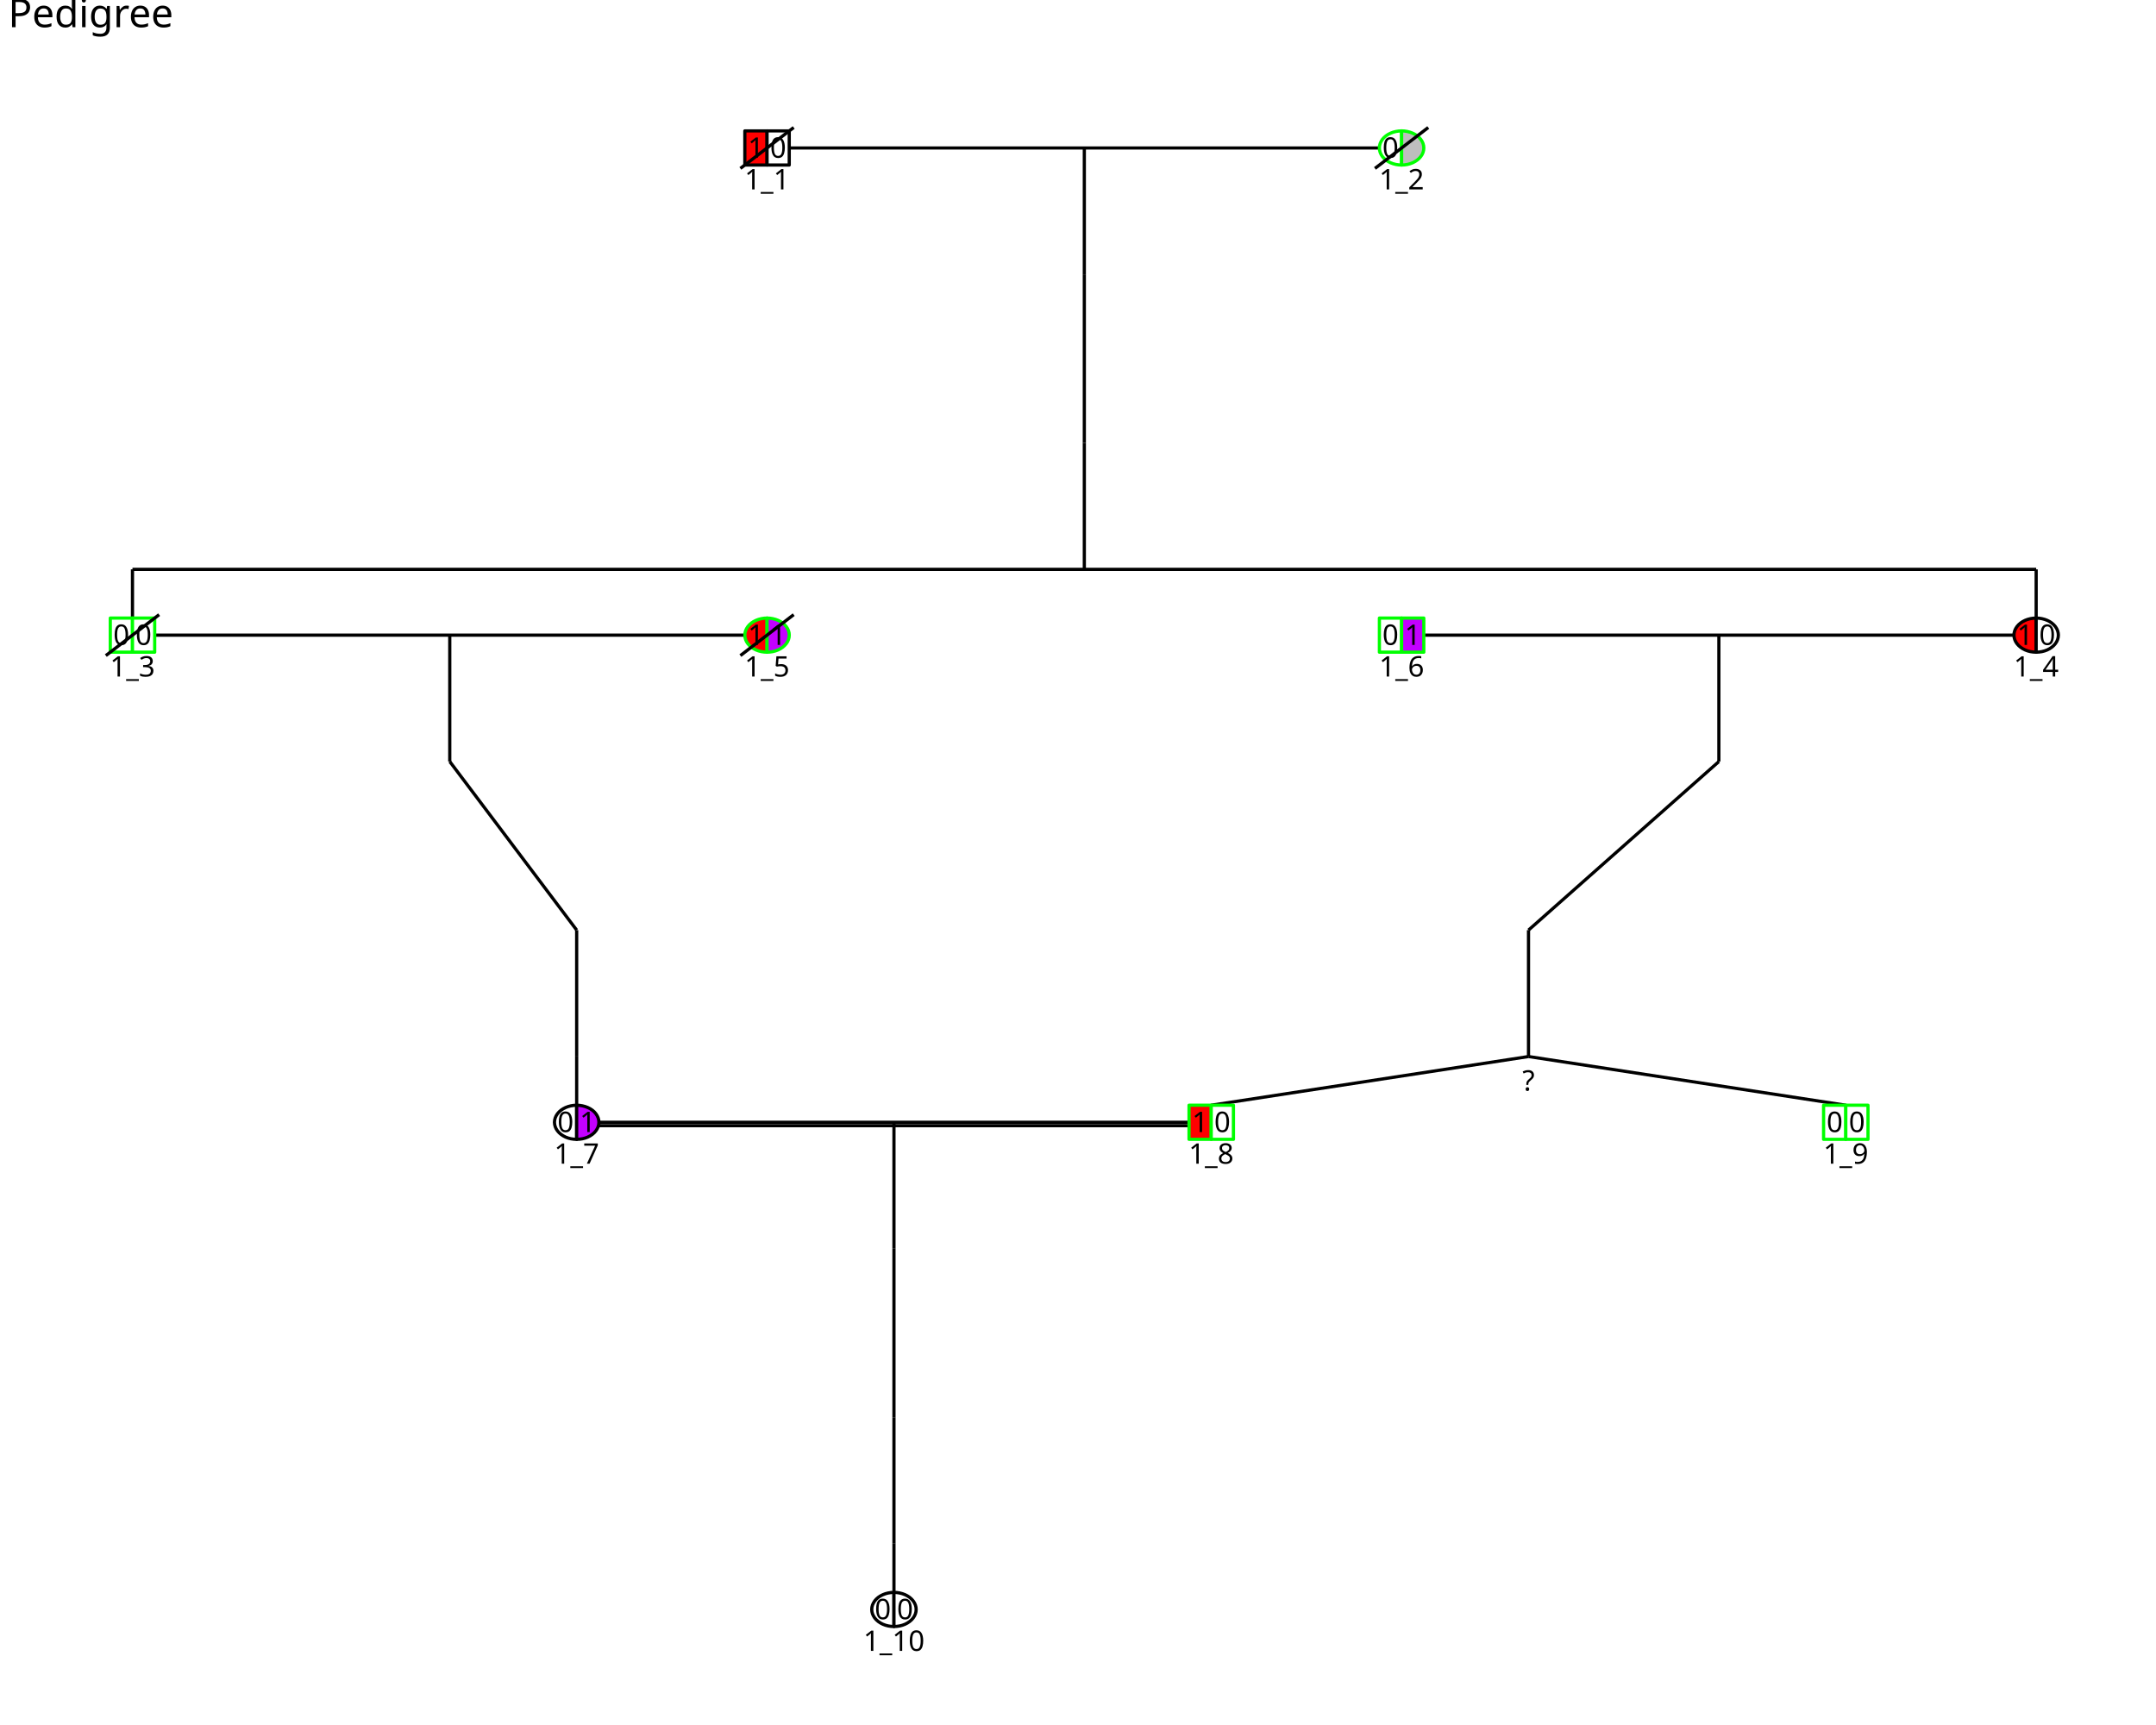
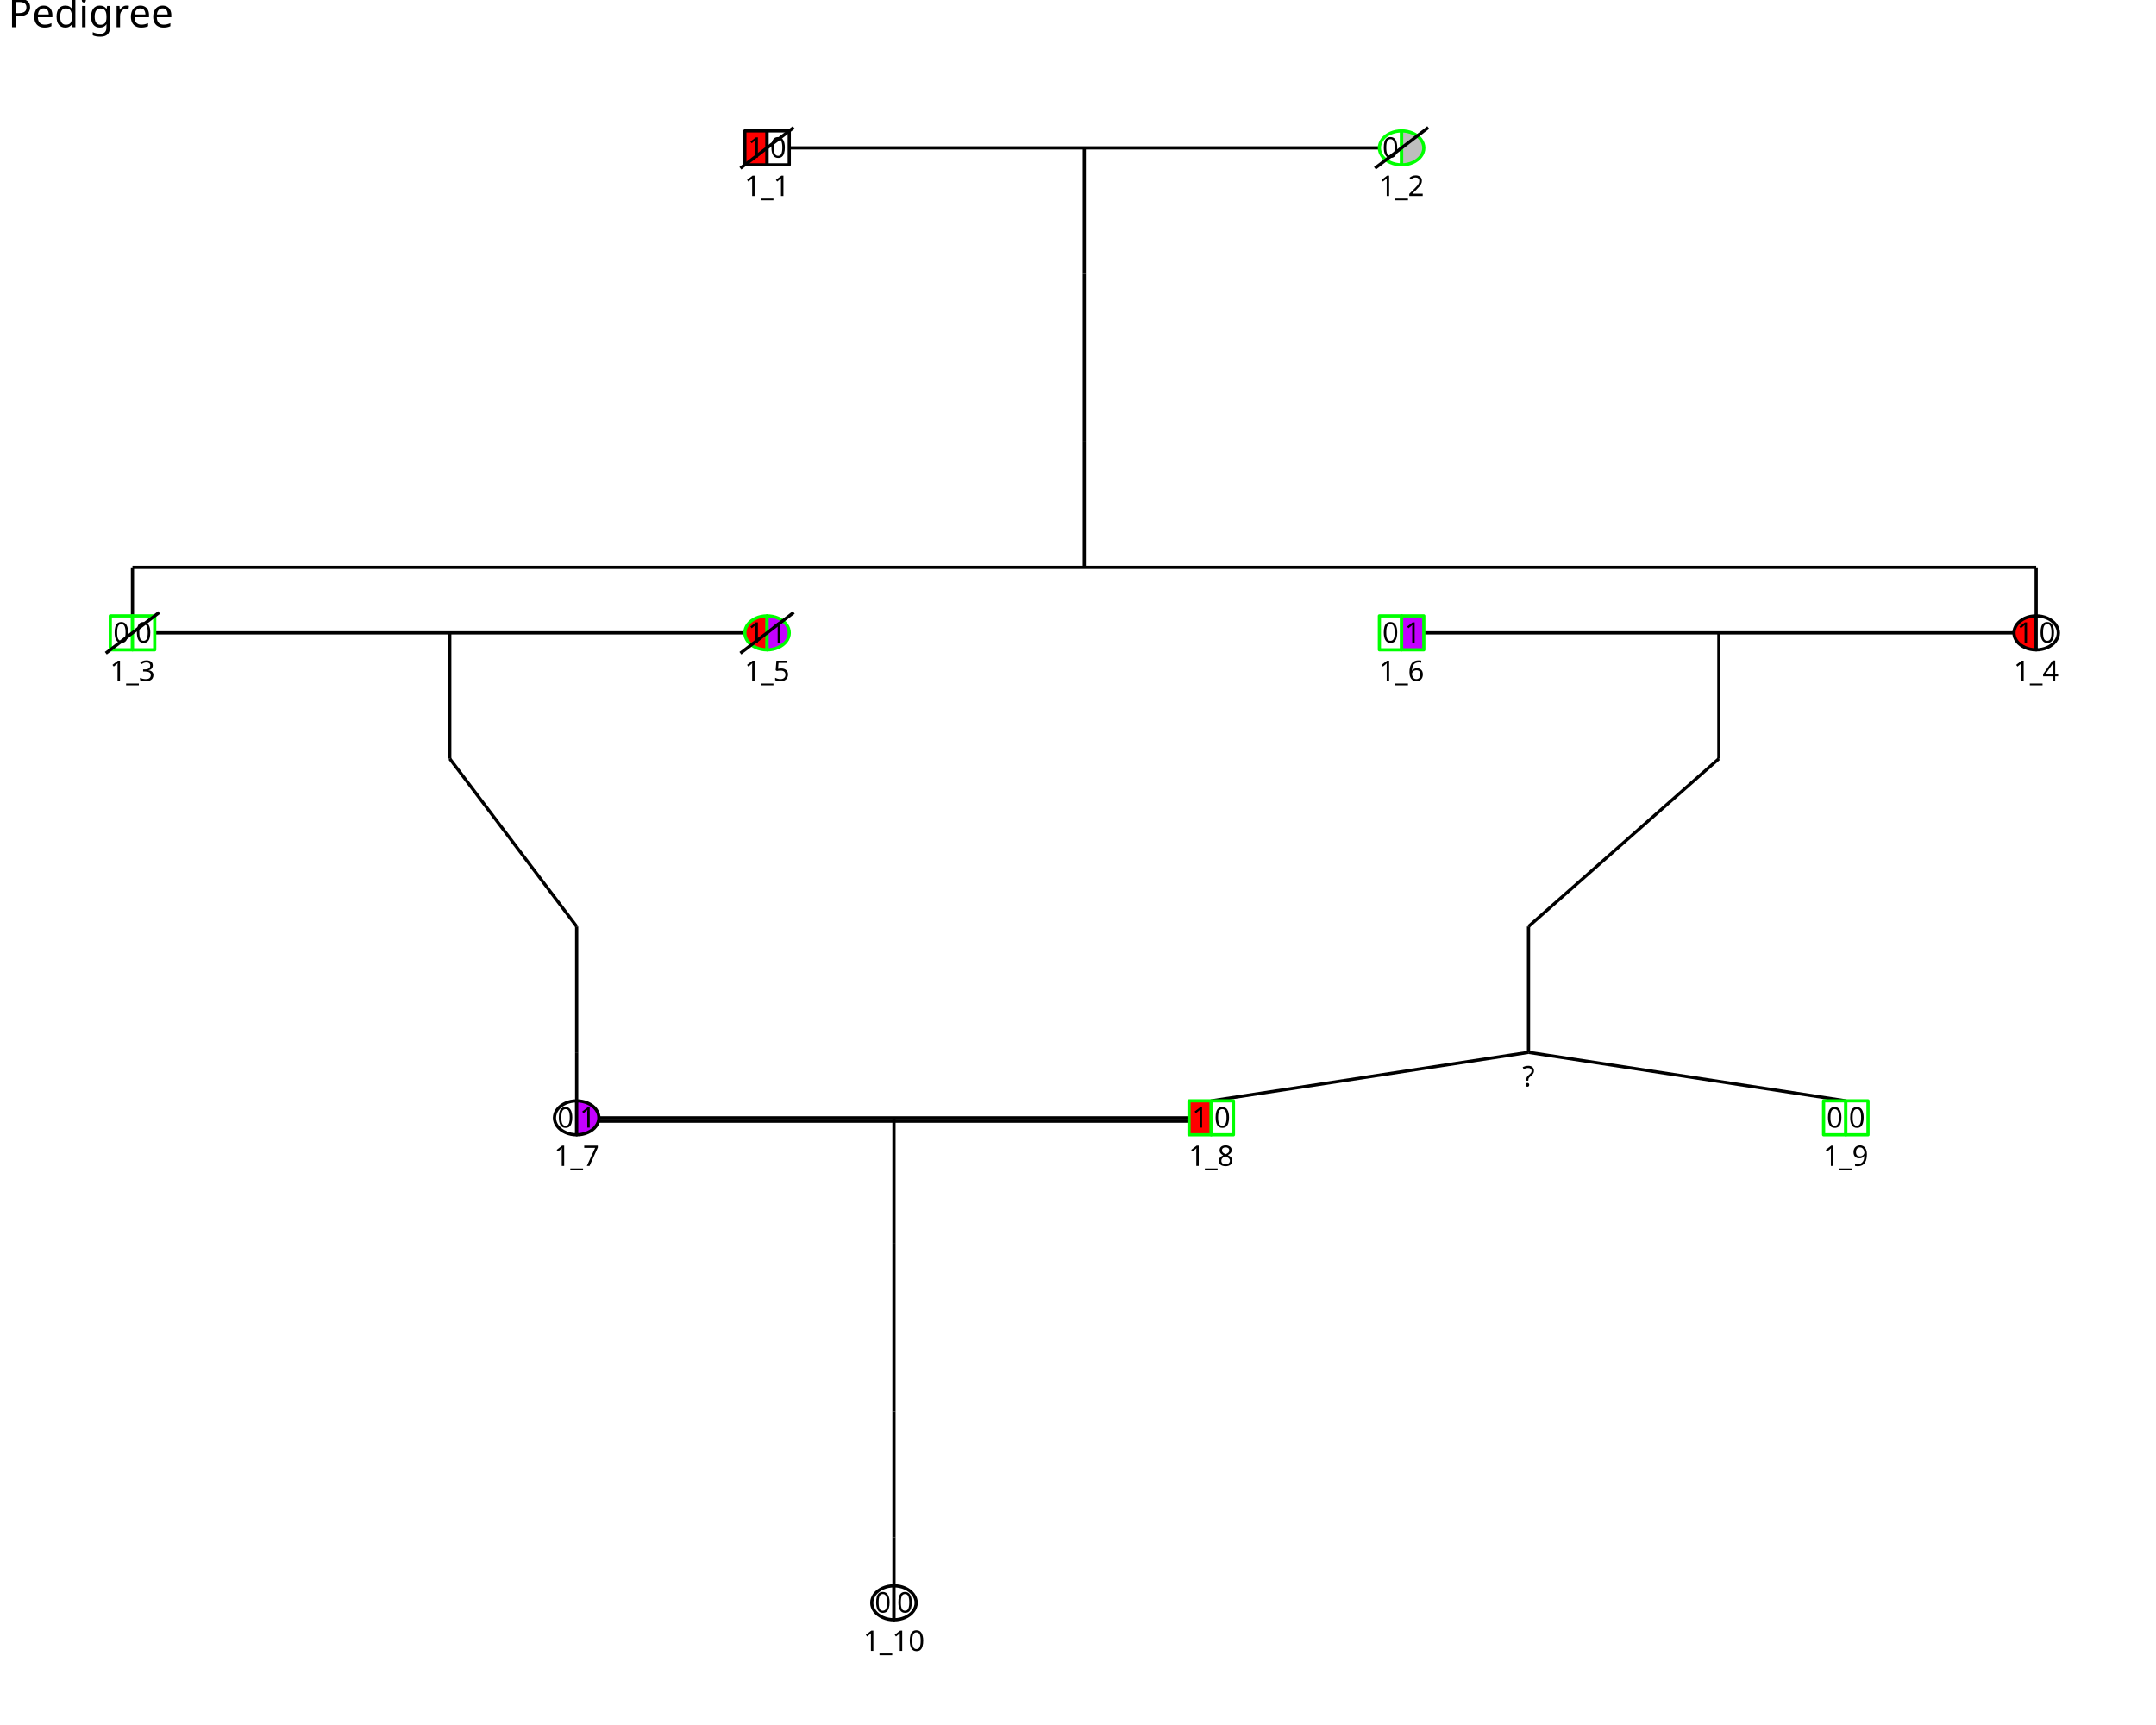
<svg xmlns="http://www.w3.org/2000/svg" class="svglite" data-engine-version="2.0" width="720.00pt" height="576.00pt" viewBox="0 0 720.00 576.00">
  <defs>
    <style type="text/css">
    .svglite line, .svglite polyline, .svglite polygon, .svglite path, .svglite rect, .svglite circle {
      fill: none;
      stroke: #000000;
      stroke-linecap: round;
      stroke-linejoin: round;
      stroke-miterlimit: 10.00;
    }
  </style>
  </defs>
  <rect width="100%" height="100%" style="stroke: none; fill: #FFFFFF;" />
  <defs>
    <clipPath id="cpMC4wMHw3MjAuMDB8MC4wMHw1NzYuMDA=">
      <rect x="0.00" y="0.00" width="720.00" height="576.00" />
    </clipPath>
  </defs>
  <g clip-path="url(#cpMC4wMHw3MjAuMDB8MC4wMHw1NzYuMDA=)">
    <rect x="0.00" y="0.00" width="720.00" height="576.00" style="stroke-width: 1.07; stroke: #FFFFFF; fill: #FFFFFF;" />
  </g>
  <defs>
    <clipPath id="cpMi43NHw3MjAuMDB8MTcuMzB8NTczLjI2">
      <rect x="2.74" y="17.30" width="717.26" height="555.96" />
    </clipPath>
  </defs>
  <g clip-path="url(#cpMi43NHw3MjAuMDB8MTcuMzB8NTczLjI2)">
    <rect x="2.74" y="17.30" width="717.26" height="555.96" style="stroke-width: 1.07; stroke: none;" />
-     <line x1="263.57" y1="49.41" x2="460.65" y2="49.41" style="stroke-width: 1.07; stroke-linecap: butt;" />
-     <line x1="51.66" y1="212.08" x2="248.74" y2="212.08" style="stroke-width: 1.07; stroke-linecap: butt;" />
-     <line x1="200.00" y1="374.75" x2="397.08" y2="374.75" style="stroke-width: 1.07; stroke-linecap: butt;" />
-     <line x1="475.48" y1="212.08" x2="672.56" y2="212.08" style="stroke-width: 1.07; stroke-linecap: butt;" />
-     <line x1="200.00" y1="375.88" x2="397.08" y2="375.88" style="stroke-width: 1.07; stroke-linecap: butt;" />
-     <line x1="44.24" y1="206.38" x2="44.24" y2="190.12" style="stroke-width: 1.07; stroke-linecap: butt;" />
-     <line x1="679.98" y1="206.38" x2="679.98" y2="190.12" style="stroke-width: 1.07; stroke-linecap: butt;" />
-     <line x1="44.24" y1="190.12" x2="679.98" y2="190.12" style="stroke-width: 1.07; stroke-linecap: butt;" />
-     <line x1="362.11" y1="190.12" x2="362.11" y2="147.90" style="stroke-width: 1.07; stroke-linecap: butt;" />
-     <line x1="362.11" y1="147.90" x2="362.11" y2="91.62" style="stroke-width: 1.07; stroke-linecap: butt;" />
-     <line x1="362.11" y1="91.62" x2="362.11" y2="49.41" style="stroke-width: 1.07; stroke-linecap: butt;" />
-     <line x1="192.58" y1="369.05" x2="192.58" y2="352.79" style="stroke-width: 1.07; stroke-linecap: butt;" />
-     <line x1="192.58" y1="352.79" x2="192.58" y2="352.79" style="stroke-width: 1.07; stroke-linecap: butt;" />
-     <line x1="192.58" y1="352.79" x2="192.58" y2="310.57" style="stroke-width: 1.07; stroke-linecap: butt;" />
-     <line x1="192.58" y1="310.57" x2="150.20" y2="254.29" style="stroke-width: 1.07; stroke-linecap: butt;" />
-     <line x1="150.20" y1="254.29" x2="150.20" y2="212.08" style="stroke-width: 1.07; stroke-linecap: butt;" />
-     <line x1="404.49" y1="369.05" x2="510.45" y2="352.79" style="stroke-width: 1.07; stroke-linecap: butt;" />
-     <line x1="616.41" y1="369.05" x2="510.45" y2="352.79" style="stroke-width: 1.07; stroke-linecap: butt;" />
-     <line x1="510.45" y1="352.79" x2="510.45" y2="352.79" style="stroke-width: 1.07; stroke-linecap: butt;" />
-     <line x1="510.45" y1="352.79" x2="510.45" y2="310.57" style="stroke-width: 1.07; stroke-linecap: butt;" />
-     <line x1="510.45" y1="310.57" x2="574.02" y2="254.29" style="stroke-width: 1.07; stroke-linecap: butt;" />
-     <line x1="574.02" y1="254.29" x2="574.02" y2="212.08" style="stroke-width: 1.07; stroke-linecap: butt;" />
-     <line x1="298.54" y1="531.72" x2="298.54" y2="515.46" style="stroke-width: 1.07; stroke-linecap: butt;" />
-     <line x1="298.54" y1="515.46" x2="298.54" y2="515.46" style="stroke-width: 1.07; stroke-linecap: butt;" />
-     <line x1="298.54" y1="515.46" x2="298.54" y2="473.24" style="stroke-width: 1.07; stroke-linecap: butt;" />
-     <line x1="298.54" y1="473.24" x2="298.54" y2="416.96" style="stroke-width: 1.07; stroke-linecap: butt;" />
-     <line x1="298.54" y1="416.96" x2="298.54" y2="374.75" style="stroke-width: 1.07; stroke-linecap: butt;" />
-     <polygon points="256.16,49.41 256.16,43.71 248.74,43.71 248.74,55.10 256.16,55.10 " style="stroke-width: 1.07; stroke-linecap: butt; fill: #FF0000;" />
-     <polygon points="44.24,212.08 44.24,206.38 36.83,206.38 36.83,217.77 44.24,217.77 " style="stroke-width: 1.07; stroke: #00FF00; stroke-linecap: butt; fill: #FFFFFF;" />
-     <polygon points="192.58,374.75 192.58,369.05 191.61,369.10 190.66,369.25 189.74,369.49 188.87,369.82 188.07,370.23 187.34,370.72 186.70,371.28 186.16,371.90 185.73,372.57 185.42,373.27 185.23,374.00 185.16,374.75 185.23,375.49 185.42,376.22 185.73,376.93 186.16,377.59 186.70,378.21 187.34,378.77 188.07,379.26 188.87,379.68 189.74,380.01 190.66,380.25 191.61,380.39 192.58,380.44 " style="stroke-width: 1.07; stroke-linecap: butt; fill: #FFFFFF;" />
-     <polygon points="298.54,537.42 298.54,531.72 297.57,531.77 296.62,531.92 295.70,532.16 294.83,532.49 294.02,532.90 293.29,533.39 292.65,533.95 292.11,534.57 291.69,535.24 291.37,535.94 291.18,536.67 291.12,537.42 291.18,538.16 291.37,538.89 291.69,539.59 292.11,540.26 292.65,540.88 293.29,541.44 294.02,541.93 294.83,542.35 295.70,542.68 296.62,542.92 297.57,543.06 298.54,543.11 " style="stroke-width: 1.07; stroke-linecap: butt; fill: #FFFFFF;" />
-     <polygon points="468.07,49.41 468.07,43.71 467.10,43.76 466.15,43.91 465.23,44.15 464.36,44.48 463.55,44.89 462.82,45.38 462.18,45.94 461.64,46.56 461.22,47.23 460.90,47.93 460.71,48.66 460.65,49.41 460.71,50.15 460.90,50.88 461.22,51.59 461.64,52.25 462.18,52.87 462.82,53.43 463.55,53.92 464.36,54.34 465.23,54.67 466.15,54.91 467.10,55.05 468.07,55.10 " style="stroke-width: 1.07; stroke: #00FF00; stroke-linecap: butt; fill: #FFFFFF;" />
-     <polygon points="256.16,212.08 256.16,206.38 255.19,206.43 254.24,206.58 253.32,206.82 252.45,207.15 251.64,207.56 250.91,208.05 250.27,208.61 249.73,209.23 249.30,209.90 248.99,210.60 248.80,211.33 248.74,212.08 248.80,212.82 248.99,213.55 249.30,214.26 249.73,214.92 250.27,215.54 250.91,216.10 251.64,216.59 252.45,217.01 253.32,217.34 254.24,217.58 255.19,217.72 256.16,217.77 " style="stroke-width: 1.07; stroke: #00FF00; stroke-linecap: butt; fill: #FF0000;" />
-     <polygon points="404.49,374.75 404.49,369.05 397.08,369.05 397.08,380.44 404.49,380.44 " style="stroke-width: 1.07; stroke: #00FF00; stroke-linecap: butt; fill: #FF0000;" />
-     <polygon points="468.07,212.08 468.07,206.38 460.65,206.38 460.65,217.77 468.07,217.77 " style="stroke-width: 1.07; stroke: #00FF00; stroke-linecap: butt; fill: #FFFFFF;" />
-     <polygon points="616.41,374.75 616.41,369.05 608.99,369.05 608.99,380.44 616.41,380.44 " style="stroke-width: 1.07; stroke: #00FF00; stroke-linecap: butt; fill: #FFFFFF;" />
-     <polygon points="679.98,212.08 679.98,206.38 679.01,206.43 678.06,206.58 677.14,206.82 676.27,207.15 675.47,207.56 674.74,208.05 674.10,208.61 673.56,209.23 673.13,209.90 672.82,210.60 672.63,211.33 672.56,212.08 672.63,212.82 672.82,213.55 673.13,214.26 673.56,214.92 674.10,215.54 674.74,216.10 675.47,216.59 676.27,217.01 677.14,217.34 678.06,217.58 679.01,217.72 679.98,217.77 " style="stroke-width: 1.07; stroke-linecap: butt; fill: #FF0000;" />
-     <polygon points="256.16,49.41 256.16,55.10 263.57,55.10 263.57,43.71 256.16,43.71 " style="stroke-width: 1.07; stroke-linecap: butt; fill: #FFFFFF;" />
-     <polygon points="44.24,212.08 44.24,217.77 51.66,217.77 51.66,206.38 44.24,206.38 " style="stroke-width: 1.07; stroke: #00FF00; stroke-linecap: butt; fill: #FFFFFF;" />
-     <polygon points="192.58,374.75 192.58,380.44 193.55,380.39 194.50,380.25 195.42,380.01 196.29,379.68 197.10,379.26 197.83,378.77 198.47,378.21 199.00,377.59 199.43,376.93 199.75,376.22 199.94,375.49 200.00,374.75 199.94,374.00 199.75,373.27 199.43,372.57 199.00,371.90 198.47,371.28 197.83,370.72 197.10,370.23 196.29,369.82 195.42,369.49 194.50,369.25 193.55,369.10 192.58,369.05 " style="stroke-width: 1.07; stroke-linecap: butt; fill: #C300FF;" />
-     <polygon points="298.54,537.42 298.54,543.11 299.51,543.06 300.46,542.92 301.38,542.68 302.25,542.35 303.05,541.93 303.78,541.44 304.42,540.88 304.96,540.26 305.39,539.59 305.70,538.89 305.89,538.16 305.95,537.42 305.89,536.67 305.70,535.94 305.39,535.24 304.96,534.57 304.42,533.95 303.78,533.39 303.05,532.90 302.25,532.49 301.38,532.16 300.46,531.92 299.51,531.77 298.54,531.72 " style="stroke-width: 1.07; stroke-linecap: butt; fill: #FFFFFF;" />
-     <polygon points="468.07,49.41 468.07,55.10 469.04,55.05 469.99,54.91 470.91,54.67 471.78,54.34 472.58,53.92 473.31,53.43 473.95,52.87 474.49,52.25 474.92,51.59 475.23,50.88 475.42,50.15 475.48,49.41 475.42,48.66 475.23,47.93 474.92,47.23 474.49,46.56 473.95,45.94 473.31,45.38 472.58,44.89 471.78,44.48 470.91,44.15 469.99,43.91 469.04,43.76 468.07,43.71 " style="stroke-width: 1.07; stroke: #00FF00; stroke-linecap: butt; fill: #BEBEBE;" />
-     <polygon points="256.16,212.08 256.16,217.77 257.12,217.72 258.07,217.58 258.99,217.34 259.86,217.01 260.67,216.59 261.40,216.10 262.04,215.54 262.58,214.92 263.01,214.26 263.32,213.55 263.51,212.82 263.57,212.08 263.51,211.33 263.32,210.60 263.01,209.90 262.58,209.23 262.04,208.61 261.40,208.05 260.67,207.56 259.86,207.15 258.99,206.82 258.07,206.58 257.12,206.43 256.16,206.38 " style="stroke-width: 1.07; stroke: #00FF00; stroke-linecap: butt; fill: #C300FF;" />
-     <polygon points="404.49,374.75 404.49,380.44 411.91,380.44 411.91,369.05 404.49,369.05 " style="stroke-width: 1.07; stroke: #00FF00; stroke-linecap: butt; fill: #FFFFFF;" />
-     <polygon points="468.07,212.08 468.07,217.77 475.48,217.77 475.48,206.38 468.07,206.38 " style="stroke-width: 1.07; stroke: #00FF00; stroke-linecap: butt; fill: #C300FF;" />
-     <polygon points="616.41,374.75 616.41,380.44 623.82,380.44 623.82,369.05 616.41,369.05 " style="stroke-width: 1.07; stroke: #00FF00; stroke-linecap: butt; fill: #FFFFFF;" />
-     <polygon points="679.98,212.08 679.98,217.77 680.95,217.72 681.90,217.58 682.82,217.34 683.69,217.01 684.50,216.59 685.22,216.10 685.86,215.54 686.40,214.92 686.83,214.26 687.14,213.55 687.33,212.82 687.40,212.08 687.33,211.33 687.14,210.60 686.83,209.90 686.40,209.23 685.86,208.61 685.22,208.05 684.50,207.56 683.69,207.15 682.82,206.82 681.90,206.58 680.95,206.43 679.98,206.38 " style="stroke-width: 1.07; stroke-linecap: butt; fill: #FFFFFF;" />
-     <line x1="247.25" y1="56.24" x2="265.06" y2="42.57" style="stroke-width: 1.07; stroke-linecap: butt;" />
-     <line x1="35.34" y1="218.91" x2="53.14" y2="205.24" style="stroke-width: 1.07; stroke-linecap: butt;" />
-     <line x1="459.17" y1="56.24" x2="476.97" y2="42.57" style="stroke-width: 1.07; stroke-linecap: butt;" />
-     <line x1="247.25" y1="218.91" x2="265.06" y2="205.24" style="stroke-width: 1.07; stroke-linecap: butt;" />
-     <text x="252.45" y="52.67" text-anchor="middle" style="font-size: 9.48px; font-family: sans;" textLength="5.28px" lengthAdjust="spacingAndGlyphs">1</text>
-     <text x="40.53" y="215.34" text-anchor="middle" style="font-size: 9.48px; font-family: sans;" textLength="5.28px" lengthAdjust="spacingAndGlyphs">0</text>
-     <text x="188.87" y="378.01" text-anchor="middle" style="font-size: 9.48px; font-family: sans;" textLength="5.28px" lengthAdjust="spacingAndGlyphs">0</text>
-     <text x="294.83" y="540.68" text-anchor="middle" style="font-size: 9.48px; font-family: sans;" textLength="5.28px" lengthAdjust="spacingAndGlyphs">0</text>
-     <text x="464.36" y="52.67" text-anchor="middle" style="font-size: 9.48px; font-family: sans;" textLength="5.28px" lengthAdjust="spacingAndGlyphs">0</text>
-     <text x="252.45" y="215.34" text-anchor="middle" style="font-size: 9.48px; font-family: sans;" textLength="5.28px" lengthAdjust="spacingAndGlyphs">1</text>
-     <text x="400.79" y="378.01" text-anchor="middle" style="font-size: 9.48px; font-family: sans;" textLength="5.28px" lengthAdjust="spacingAndGlyphs">1</text>
-     <text x="464.36" y="215.34" text-anchor="middle" style="font-size: 9.48px; font-family: sans;" textLength="5.28px" lengthAdjust="spacingAndGlyphs">0</text>
-     <text x="612.70" y="378.01" text-anchor="middle" style="font-size: 9.48px; font-family: sans;" textLength="5.28px" lengthAdjust="spacingAndGlyphs">0</text>
-     <text x="676.27" y="215.34" text-anchor="middle" style="font-size: 9.48px; font-family: sans;" textLength="5.28px" lengthAdjust="spacingAndGlyphs">1</text>
-     <text x="259.86" y="52.67" text-anchor="middle" style="font-size: 9.48px; font-family: sans;" textLength="5.28px" lengthAdjust="spacingAndGlyphs">0</text>
-     <text x="47.95" y="215.34" text-anchor="middle" style="font-size: 9.48px; font-family: sans;" textLength="5.28px" lengthAdjust="spacingAndGlyphs">0</text>
-     <text x="196.29" y="378.01" text-anchor="middle" style="font-size: 9.48px; font-family: sans;" textLength="5.28px" lengthAdjust="spacingAndGlyphs">1</text>
-     <text x="302.25" y="540.68" text-anchor="middle" style="font-size: 9.48px; font-family: sans;" textLength="5.28px" lengthAdjust="spacingAndGlyphs">0</text>
-     <text x="259.86" y="215.34" text-anchor="middle" style="font-size: 9.48px; font-family: sans;" textLength="5.28px" lengthAdjust="spacingAndGlyphs">1</text>
-     <text x="408.20" y="378.01" text-anchor="middle" style="font-size: 9.48px; font-family: sans;" textLength="5.28px" lengthAdjust="spacingAndGlyphs">0</text>
-     <text x="471.78" y="215.34" text-anchor="middle" style="font-size: 9.48px; font-family: sans;" textLength="5.28px" lengthAdjust="spacingAndGlyphs">1</text>
-     <text x="620.12" y="378.01" text-anchor="middle" style="font-size: 9.48px; font-family: sans;" textLength="5.28px" lengthAdjust="spacingAndGlyphs">0</text>
-     <text x="683.69" y="215.34" text-anchor="middle" style="font-size: 9.48px; font-family: sans;" textLength="5.28px" lengthAdjust="spacingAndGlyphs">0</text>
-     <text x="510.45" y="364.18" text-anchor="middle" style="font-size: 9.48px; font-family: sans;" textLength="5.28px" lengthAdjust="spacingAndGlyphs">?</text>
-     <text x="256.16" y="63.24" text-anchor="middle" style="font-size: 9.48px; font-family: sans;" textLength="15.83px" lengthAdjust="spacingAndGlyphs">1_1</text>
-     <text x="44.24" y="225.91" text-anchor="middle" style="font-size: 9.48px; font-family: sans;" textLength="15.83px" lengthAdjust="spacingAndGlyphs">1_3</text>
-     <text x="192.58" y="388.58" text-anchor="middle" style="font-size: 9.48px; font-family: sans;" textLength="15.83px" lengthAdjust="spacingAndGlyphs">1_7</text>
+     <line x1="263.57" y1="49.38" x2="460.65" y2="49.38" style="stroke-width: 1.07; stroke-linecap: butt;" />
+     <line x1="51.66" y1="211.32" x2="248.74" y2="211.32" style="stroke-width: 1.07; stroke-linecap: butt;" />
+     <line x1="200.00" y1="373.26" x2="397.08" y2="373.26" style="stroke-width: 1.07; stroke-linecap: butt;" />
+     <line x1="475.48" y1="211.32" x2="672.56" y2="211.32" style="stroke-width: 1.07; stroke-linecap: butt;" />
+     <line x1="200.00" y1="374.39" x2="397.08" y2="374.39" style="stroke-width: 1.07; stroke-linecap: butt;" />
+     <line x1="44.24" y1="205.65" x2="44.24" y2="189.45" style="stroke-width: 1.07; stroke-linecap: butt;" />
+     <line x1="679.98" y1="205.65" x2="679.98" y2="189.45" style="stroke-width: 1.07; stroke-linecap: butt;" />
+     <line x1="44.24" y1="189.45" x2="679.98" y2="189.45" style="stroke-width: 1.07; stroke-linecap: butt;" />
+     <line x1="362.11" y1="189.45" x2="362.11" y2="147.43" style="stroke-width: 1.07; stroke-linecap: butt;" />
+     <line x1="362.11" y1="147.43" x2="362.11" y2="91.40" style="stroke-width: 1.07; stroke-linecap: butt;" />
+     <line x1="362.11" y1="91.40" x2="362.11" y2="49.38" style="stroke-width: 1.07; stroke-linecap: butt;" />
+     <line x1="192.58" y1="367.59" x2="192.58" y2="351.39" style="stroke-width: 1.07; stroke-linecap: butt;" />
+     <line x1="192.58" y1="351.39" x2="192.58" y2="351.39" style="stroke-width: 1.07; stroke-linecap: butt;" />
+     <line x1="192.58" y1="351.39" x2="192.58" y2="309.37" style="stroke-width: 1.07; stroke-linecap: butt;" />
+     <line x1="192.58" y1="309.37" x2="150.20" y2="253.34" style="stroke-width: 1.07; stroke-linecap: butt;" />
+     <line x1="150.20" y1="253.34" x2="150.20" y2="211.32" style="stroke-width: 1.07; stroke-linecap: butt;" />
+     <line x1="404.49" y1="367.59" x2="510.45" y2="351.39" style="stroke-width: 1.07; stroke-linecap: butt;" />
+     <line x1="616.41" y1="367.59" x2="510.45" y2="351.39" style="stroke-width: 1.07; stroke-linecap: butt;" />
+     <line x1="510.45" y1="351.39" x2="510.45" y2="351.39" style="stroke-width: 1.07; stroke-linecap: butt;" />
+     <line x1="510.45" y1="351.39" x2="510.45" y2="309.37" style="stroke-width: 1.07; stroke-linecap: butt;" />
+     <line x1="510.45" y1="309.37" x2="574.02" y2="253.34" style="stroke-width: 1.07; stroke-linecap: butt;" />
+     <line x1="574.02" y1="253.34" x2="574.02" y2="211.32" style="stroke-width: 1.07; stroke-linecap: butt;" />
+     <line x1="298.54" y1="529.53" x2="298.54" y2="513.33" style="stroke-width: 1.07; stroke-linecap: butt;" />
+     <line x1="298.54" y1="513.33" x2="298.54" y2="513.33" style="stroke-width: 1.07; stroke-linecap: butt;" />
+     <line x1="298.54" y1="513.33" x2="298.54" y2="471.31" style="stroke-width: 1.07; stroke-linecap: butt;" />
+     <line x1="298.54" y1="471.31" x2="298.54" y2="415.28" style="stroke-width: 1.07; stroke-linecap: butt;" />
+     <line x1="298.54" y1="415.28" x2="298.54" y2="373.26" style="stroke-width: 1.07; stroke-linecap: butt;" />
+     <polygon points="256.16,49.38 256.16,43.71 248.74,43.71 248.74,55.04 256.16,55.04 " style="stroke-width: 1.07; stroke-linecap: butt; fill: #FF0000;" />
+     <polygon points="44.24,211.32 44.24,205.65 36.83,205.65 36.83,216.98 44.24,216.98 " style="stroke-width: 1.07; stroke: #00FF00; stroke-linecap: butt; fill: #FFFFFF;" />
+     <polygon points="192.58,373.26 192.58,367.59 191.61,367.64 190.66,367.78 189.74,368.02 188.87,368.35 188.07,368.76 187.34,369.25 186.70,369.81 186.16,370.42 185.73,371.09 185.42,371.79 185.23,372.52 185.16,373.26 185.23,374.00 185.42,374.72 185.73,375.43 186.16,376.09 186.70,376.71 187.34,377.26 188.07,377.75 188.87,378.16 189.74,378.49 190.66,378.73 191.61,378.88 192.58,378.92 " style="stroke-width: 1.07; stroke-linecap: butt; fill: #FFFFFF;" />
+     <polygon points="298.54,535.20 298.54,529.53 297.57,529.58 296.62,529.72 295.70,529.96 294.83,530.29 294.02,530.70 293.29,531.19 292.65,531.75 292.11,532.36 291.69,533.03 291.37,533.73 291.18,534.46 291.12,535.20 291.18,535.94 291.37,536.66 291.69,537.37 292.11,538.03 292.65,538.65 293.29,539.20 294.02,539.69 294.83,540.10 295.70,540.43 296.62,540.67 297.57,540.82 298.54,540.86 " style="stroke-width: 1.07; stroke-linecap: butt; fill: #FFFFFF;" />
+     <polygon points="468.07,49.38 468.07,43.71 467.10,43.76 466.15,43.90 465.23,44.14 464.36,44.47 463.55,44.88 462.82,45.37 462.18,45.93 461.64,46.54 461.22,47.21 460.90,47.91 460.71,48.64 460.65,49.38 460.71,50.12 460.90,50.84 461.22,51.55 461.64,52.21 462.18,52.83 462.82,53.38 463.55,53.87 464.36,54.28 465.23,54.61 466.15,54.85 467.10,55.00 468.07,55.04 " style="stroke-width: 1.07; stroke: #00FF00; stroke-linecap: butt; fill: #FFFFFF;" />
+     <polygon points="256.16,211.32 256.16,205.65 255.19,205.70 254.24,205.84 253.32,206.08 252.45,206.41 251.64,206.82 250.91,207.31 250.27,207.87 249.73,208.48 249.30,209.15 248.99,209.85 248.80,210.58 248.74,211.32 248.80,212.06 248.99,212.78 249.30,213.49 249.73,214.15 250.27,214.77 250.91,215.32 251.64,215.81 252.45,216.22 253.32,216.55 254.24,216.79 255.19,216.94 256.16,216.98 " style="stroke-width: 1.07; stroke: #00FF00; stroke-linecap: butt; fill: #FF0000;" />
+     <polygon points="404.49,373.26 404.49,367.59 397.08,367.59 397.08,378.92 404.49,378.92 " style="stroke-width: 1.07; stroke: #00FF00; stroke-linecap: butt; fill: #FF0000;" />
+     <polygon points="468.07,211.32 468.07,205.65 460.65,205.65 460.65,216.98 468.07,216.98 " style="stroke-width: 1.07; stroke: #00FF00; stroke-linecap: butt; fill: #FFFFFF;" />
+     <polygon points="616.41,373.26 616.41,367.59 608.99,367.59 608.99,378.92 616.41,378.92 " style="stroke-width: 1.07; stroke: #00FF00; stroke-linecap: butt; fill: #FFFFFF;" />
+     <polygon points="679.98,211.32 679.98,205.65 679.01,205.70 678.06,205.84 677.14,206.08 676.27,206.41 675.47,206.82 674.74,207.31 674.10,207.87 673.56,208.48 673.13,209.15 672.82,209.85 672.63,210.58 672.56,211.32 672.63,212.06 672.82,212.78 673.13,213.49 673.56,214.15 674.10,214.77 674.74,215.32 675.47,215.81 676.27,216.22 677.14,216.55 678.06,216.79 679.01,216.94 679.98,216.98 " style="stroke-width: 1.07; stroke-linecap: butt; fill: #FF0000;" />
+     <polygon points="256.16,49.38 256.16,55.04 263.57,55.04 263.57,43.71 256.16,43.71 " style="stroke-width: 1.07; stroke-linecap: butt; fill: #FFFFFF;" />
+     <polygon points="44.24,211.32 44.24,216.98 51.66,216.98 51.66,205.65 44.24,205.65 " style="stroke-width: 1.07; stroke: #00FF00; stroke-linecap: butt; fill: #FFFFFF;" />
+     <polygon points="192.58,373.26 192.58,378.92 193.55,378.88 194.50,378.73 195.42,378.49 196.29,378.16 197.10,377.75 197.83,377.26 198.47,376.71 199.00,376.09 199.43,375.43 199.75,374.72 199.94,374.00 200.00,373.26 199.94,372.52 199.75,371.79 199.43,371.09 199.00,370.42 198.47,369.81 197.83,369.25 197.10,368.76 196.29,368.35 195.42,368.02 194.50,367.78 193.55,367.64 192.58,367.59 " style="stroke-width: 1.07; stroke-linecap: butt; fill: #C300FF;" />
+     <polygon points="298.54,535.20 298.54,540.86 299.51,540.82 300.46,540.67 301.38,540.43 302.25,540.10 303.05,539.69 303.78,539.20 304.42,538.65 304.96,538.03 305.39,537.37 305.70,536.66 305.89,535.94 305.95,535.20 305.89,534.46 305.70,533.73 305.39,533.03 304.96,532.36 304.42,531.75 303.78,531.19 303.05,530.70 302.25,530.29 301.38,529.96 300.46,529.72 299.51,529.58 298.54,529.53 " style="stroke-width: 1.07; stroke-linecap: butt; fill: #FFFFFF;" />
+     <polygon points="468.07,49.38 468.07,55.04 469.04,55.00 469.99,54.85 470.91,54.61 471.78,54.28 472.58,53.87 473.31,53.38 473.95,52.83 474.49,52.21 474.92,51.55 475.23,50.84 475.42,50.12 475.48,49.38 475.42,48.64 475.23,47.91 474.92,47.21 474.49,46.54 473.95,45.93 473.31,45.37 472.58,44.88 471.78,44.47 470.91,44.14 469.99,43.90 469.04,43.76 468.07,43.71 " style="stroke-width: 1.07; stroke: #00FF00; stroke-linecap: butt; fill: #BEBEBE;" />
+     <polygon points="256.16,211.32 256.16,216.98 257.12,216.94 258.07,216.79 258.99,216.55 259.86,216.22 260.67,215.81 261.40,215.32 262.04,214.77 262.58,214.15 263.01,213.49 263.32,212.78 263.51,212.06 263.57,211.32 263.51,210.58 263.32,209.85 263.01,209.15 262.58,208.48 262.04,207.87 261.40,207.31 260.67,206.82 259.86,206.41 258.99,206.08 258.07,205.84 257.12,205.70 256.16,205.65 " style="stroke-width: 1.07; stroke: #00FF00; stroke-linecap: butt; fill: #C300FF;" />
+     <polygon points="404.49,373.26 404.49,378.92 411.91,378.92 411.91,367.59 404.49,367.59 " style="stroke-width: 1.07; stroke: #00FF00; stroke-linecap: butt; fill: #FFFFFF;" />
+     <polygon points="468.07,211.32 468.07,216.98 475.48,216.98 475.48,205.65 468.07,205.65 " style="stroke-width: 1.07; stroke: #00FF00; stroke-linecap: butt; fill: #C300FF;" />
+     <polygon points="616.41,373.26 616.41,378.92 623.82,378.92 623.82,367.59 616.41,367.59 " style="stroke-width: 1.07; stroke: #00FF00; stroke-linecap: butt; fill: #FFFFFF;" />
+     <polygon points="679.98,211.32 679.98,216.98 680.95,216.94 681.90,216.79 682.82,216.55 683.69,216.22 684.50,215.81 685.22,215.32 685.86,214.77 686.40,214.15 686.83,213.49 687.14,212.78 687.33,212.06 687.40,211.32 687.33,210.58 687.14,209.85 686.83,209.15 686.40,208.48 685.86,207.87 685.22,207.31 684.50,206.82 683.69,206.41 682.82,206.08 681.90,205.84 680.95,205.70 679.98,205.65 " style="stroke-width: 1.07; stroke-linecap: butt; fill: #FFFFFF;" />
+     <line x1="247.25" y1="56.18" x2="265.06" y2="42.57" style="stroke-width: 1.07; stroke-linecap: butt;" />
+     <line x1="35.34" y1="218.12" x2="53.14" y2="204.51" style="stroke-width: 1.07; stroke-linecap: butt;" />
+     <line x1="459.17" y1="56.18" x2="476.97" y2="42.57" style="stroke-width: 1.07; stroke-linecap: butt;" />
+     <line x1="247.25" y1="218.12" x2="265.06" y2="204.51" style="stroke-width: 1.07; stroke-linecap: butt;" />
+     <text x="252.45" y="52.64" text-anchor="middle" style="font-size: 9.48px; font-family: sans;" textLength="5.28px" lengthAdjust="spacingAndGlyphs">1</text>
+     <text x="40.53" y="214.58" text-anchor="middle" style="font-size: 9.48px; font-family: sans;" textLength="5.28px" lengthAdjust="spacingAndGlyphs">0</text>
+     <text x="188.87" y="376.52" text-anchor="middle" style="font-size: 9.48px; font-family: sans;" textLength="5.28px" lengthAdjust="spacingAndGlyphs">0</text>
+     <text x="294.83" y="538.46" text-anchor="middle" style="font-size: 9.48px; font-family: sans;" textLength="5.28px" lengthAdjust="spacingAndGlyphs">0</text>
+     <text x="464.36" y="52.64" text-anchor="middle" style="font-size: 9.48px; font-family: sans;" textLength="5.28px" lengthAdjust="spacingAndGlyphs">0</text>
+     <text x="252.45" y="214.58" text-anchor="middle" style="font-size: 9.48px; font-family: sans;" textLength="5.28px" lengthAdjust="spacingAndGlyphs">1</text>
+     <text x="400.79" y="376.52" text-anchor="middle" style="font-size: 9.48px; font-family: sans;" textLength="5.28px" lengthAdjust="spacingAndGlyphs">1</text>
+     <text x="464.36" y="214.58" text-anchor="middle" style="font-size: 9.48px; font-family: sans;" textLength="5.28px" lengthAdjust="spacingAndGlyphs">0</text>
+     <text x="612.70" y="376.52" text-anchor="middle" style="font-size: 9.48px; font-family: sans;" textLength="5.28px" lengthAdjust="spacingAndGlyphs">0</text>
+     <text x="676.27" y="214.58" text-anchor="middle" style="font-size: 9.48px; font-family: sans;" textLength="5.28px" lengthAdjust="spacingAndGlyphs">1</text>
+     <text x="259.86" y="52.64" text-anchor="middle" style="font-size: 9.48px; font-family: sans;" textLength="5.28px" lengthAdjust="spacingAndGlyphs">0</text>
+     <text x="47.95" y="214.58" text-anchor="middle" style="font-size: 9.48px; font-family: sans;" textLength="5.28px" lengthAdjust="spacingAndGlyphs">0</text>
+     <text x="196.29" y="376.52" text-anchor="middle" style="font-size: 9.48px; font-family: sans;" textLength="5.28px" lengthAdjust="spacingAndGlyphs">1</text>
+     <text x="302.25" y="538.46" text-anchor="middle" style="font-size: 9.48px; font-family: sans;" textLength="5.28px" lengthAdjust="spacingAndGlyphs">0</text>
+     <text x="259.86" y="214.58" text-anchor="middle" style="font-size: 9.48px; font-family: sans;" textLength="5.28px" lengthAdjust="spacingAndGlyphs">1</text>
+     <text x="408.20" y="376.52" text-anchor="middle" style="font-size: 9.48px; font-family: sans;" textLength="5.28px" lengthAdjust="spacingAndGlyphs">0</text>
+     <text x="471.78" y="214.58" text-anchor="middle" style="font-size: 9.48px; font-family: sans;" textLength="5.28px" lengthAdjust="spacingAndGlyphs">1</text>
+     <text x="620.12" y="376.52" text-anchor="middle" style="font-size: 9.48px; font-family: sans;" textLength="5.28px" lengthAdjust="spacingAndGlyphs">0</text>
+     <text x="683.69" y="214.58" text-anchor="middle" style="font-size: 9.48px; font-family: sans;" textLength="5.28px" lengthAdjust="spacingAndGlyphs">0</text>
+     <text x="510.45" y="362.75" text-anchor="middle" style="font-size: 9.48px; font-family: sans;" textLength="5.28px" lengthAdjust="spacingAndGlyphs">?</text>
+     <text x="256.16" y="65.43" text-anchor="middle" style="font-size: 9.48px; font-family: sans;" textLength="15.83px" lengthAdjust="spacingAndGlyphs">1_1</text>
+     <text x="44.24" y="227.37" text-anchor="middle" style="font-size: 9.48px; font-family: sans;" textLength="15.83px" lengthAdjust="spacingAndGlyphs">1_3</text>
+     <text x="192.58" y="389.31" text-anchor="middle" style="font-size: 9.48px; font-family: sans;" textLength="15.83px" lengthAdjust="spacingAndGlyphs">1_7</text>
    <text x="298.54" y="551.25" text-anchor="middle" style="font-size: 9.48px; font-family: sans;" textLength="21.10px" lengthAdjust="spacingAndGlyphs">1_10</text>
-     <text x="468.07" y="63.24" text-anchor="middle" style="font-size: 9.48px; font-family: sans;" textLength="15.83px" lengthAdjust="spacingAndGlyphs">1_2</text>
-     <text x="256.16" y="225.91" text-anchor="middle" style="font-size: 9.48px; font-family: sans;" textLength="15.83px" lengthAdjust="spacingAndGlyphs">1_5</text>
-     <text x="404.49" y="388.58" text-anchor="middle" style="font-size: 9.48px; font-family: sans;" textLength="15.83px" lengthAdjust="spacingAndGlyphs">1_8</text>
-     <text x="468.07" y="225.91" text-anchor="middle" style="font-size: 9.48px; font-family: sans;" textLength="15.83px" lengthAdjust="spacingAndGlyphs">1_6</text>
-     <text x="616.41" y="388.58" text-anchor="middle" style="font-size: 9.48px; font-family: sans;" textLength="15.83px" lengthAdjust="spacingAndGlyphs">1_9</text>
-     <text x="679.98" y="225.91" text-anchor="middle" style="font-size: 9.48px; font-family: sans;" textLength="15.83px" lengthAdjust="spacingAndGlyphs">1_4</text>
+     <text x="468.07" y="65.43" text-anchor="middle" style="font-size: 9.48px; font-family: sans;" textLength="15.83px" lengthAdjust="spacingAndGlyphs">1_2</text>
+     <text x="256.16" y="227.37" text-anchor="middle" style="font-size: 9.48px; font-family: sans;" textLength="15.83px" lengthAdjust="spacingAndGlyphs">1_5</text>
+     <text x="404.49" y="389.31" text-anchor="middle" style="font-size: 9.48px; font-family: sans;" textLength="15.83px" lengthAdjust="spacingAndGlyphs">1_8</text>
+     <text x="468.07" y="227.37" text-anchor="middle" style="font-size: 9.48px; font-family: sans;" textLength="15.83px" lengthAdjust="spacingAndGlyphs">1_6</text>
+     <text x="616.41" y="389.31" text-anchor="middle" style="font-size: 9.48px; font-family: sans;" textLength="15.83px" lengthAdjust="spacingAndGlyphs">1_9</text>
+     <text x="679.98" y="227.37" text-anchor="middle" style="font-size: 9.48px; font-family: sans;" textLength="15.83px" lengthAdjust="spacingAndGlyphs">1_4</text>
  </g>
  <g clip-path="url(#cpMC4wMHw3MjAuMDB8MC4wMHw1NzYuMDA=)">
    <text x="2.74" y="9.08" style="font-size: 13.20px; font-family: sans;" textLength="52.84px" lengthAdjust="spacingAndGlyphs">Pedigree</text>
  </g>
</svg>
